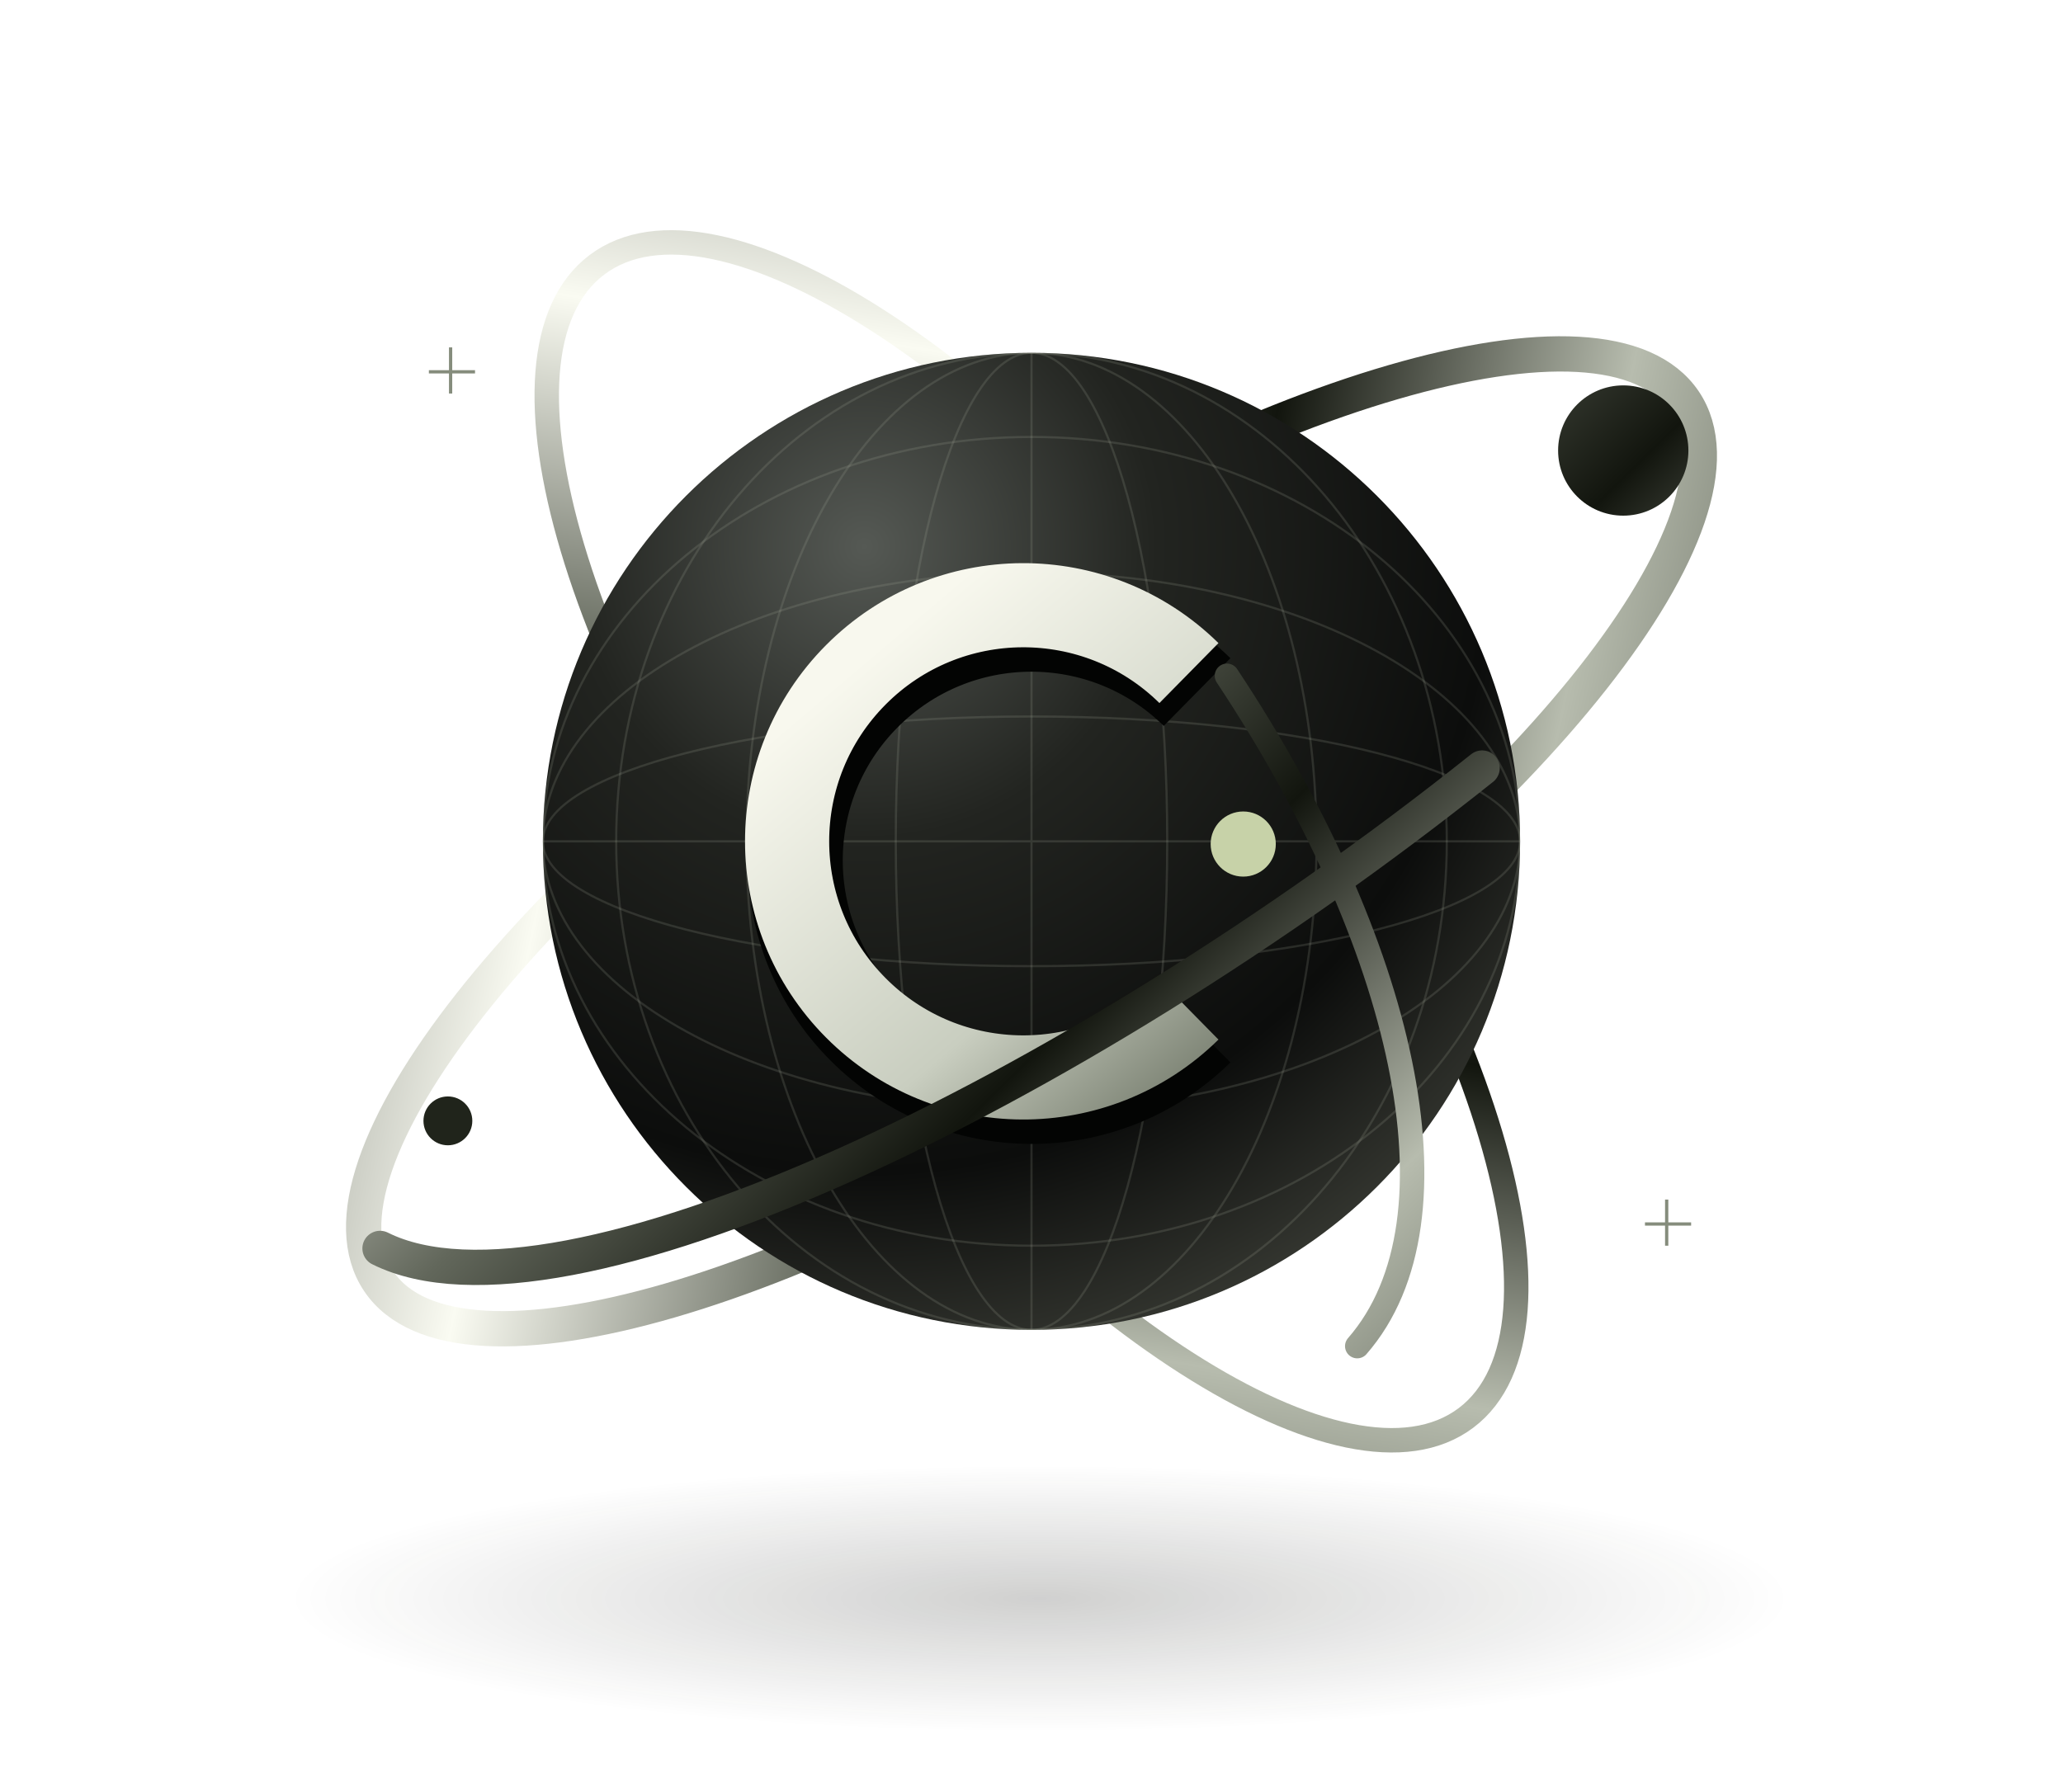
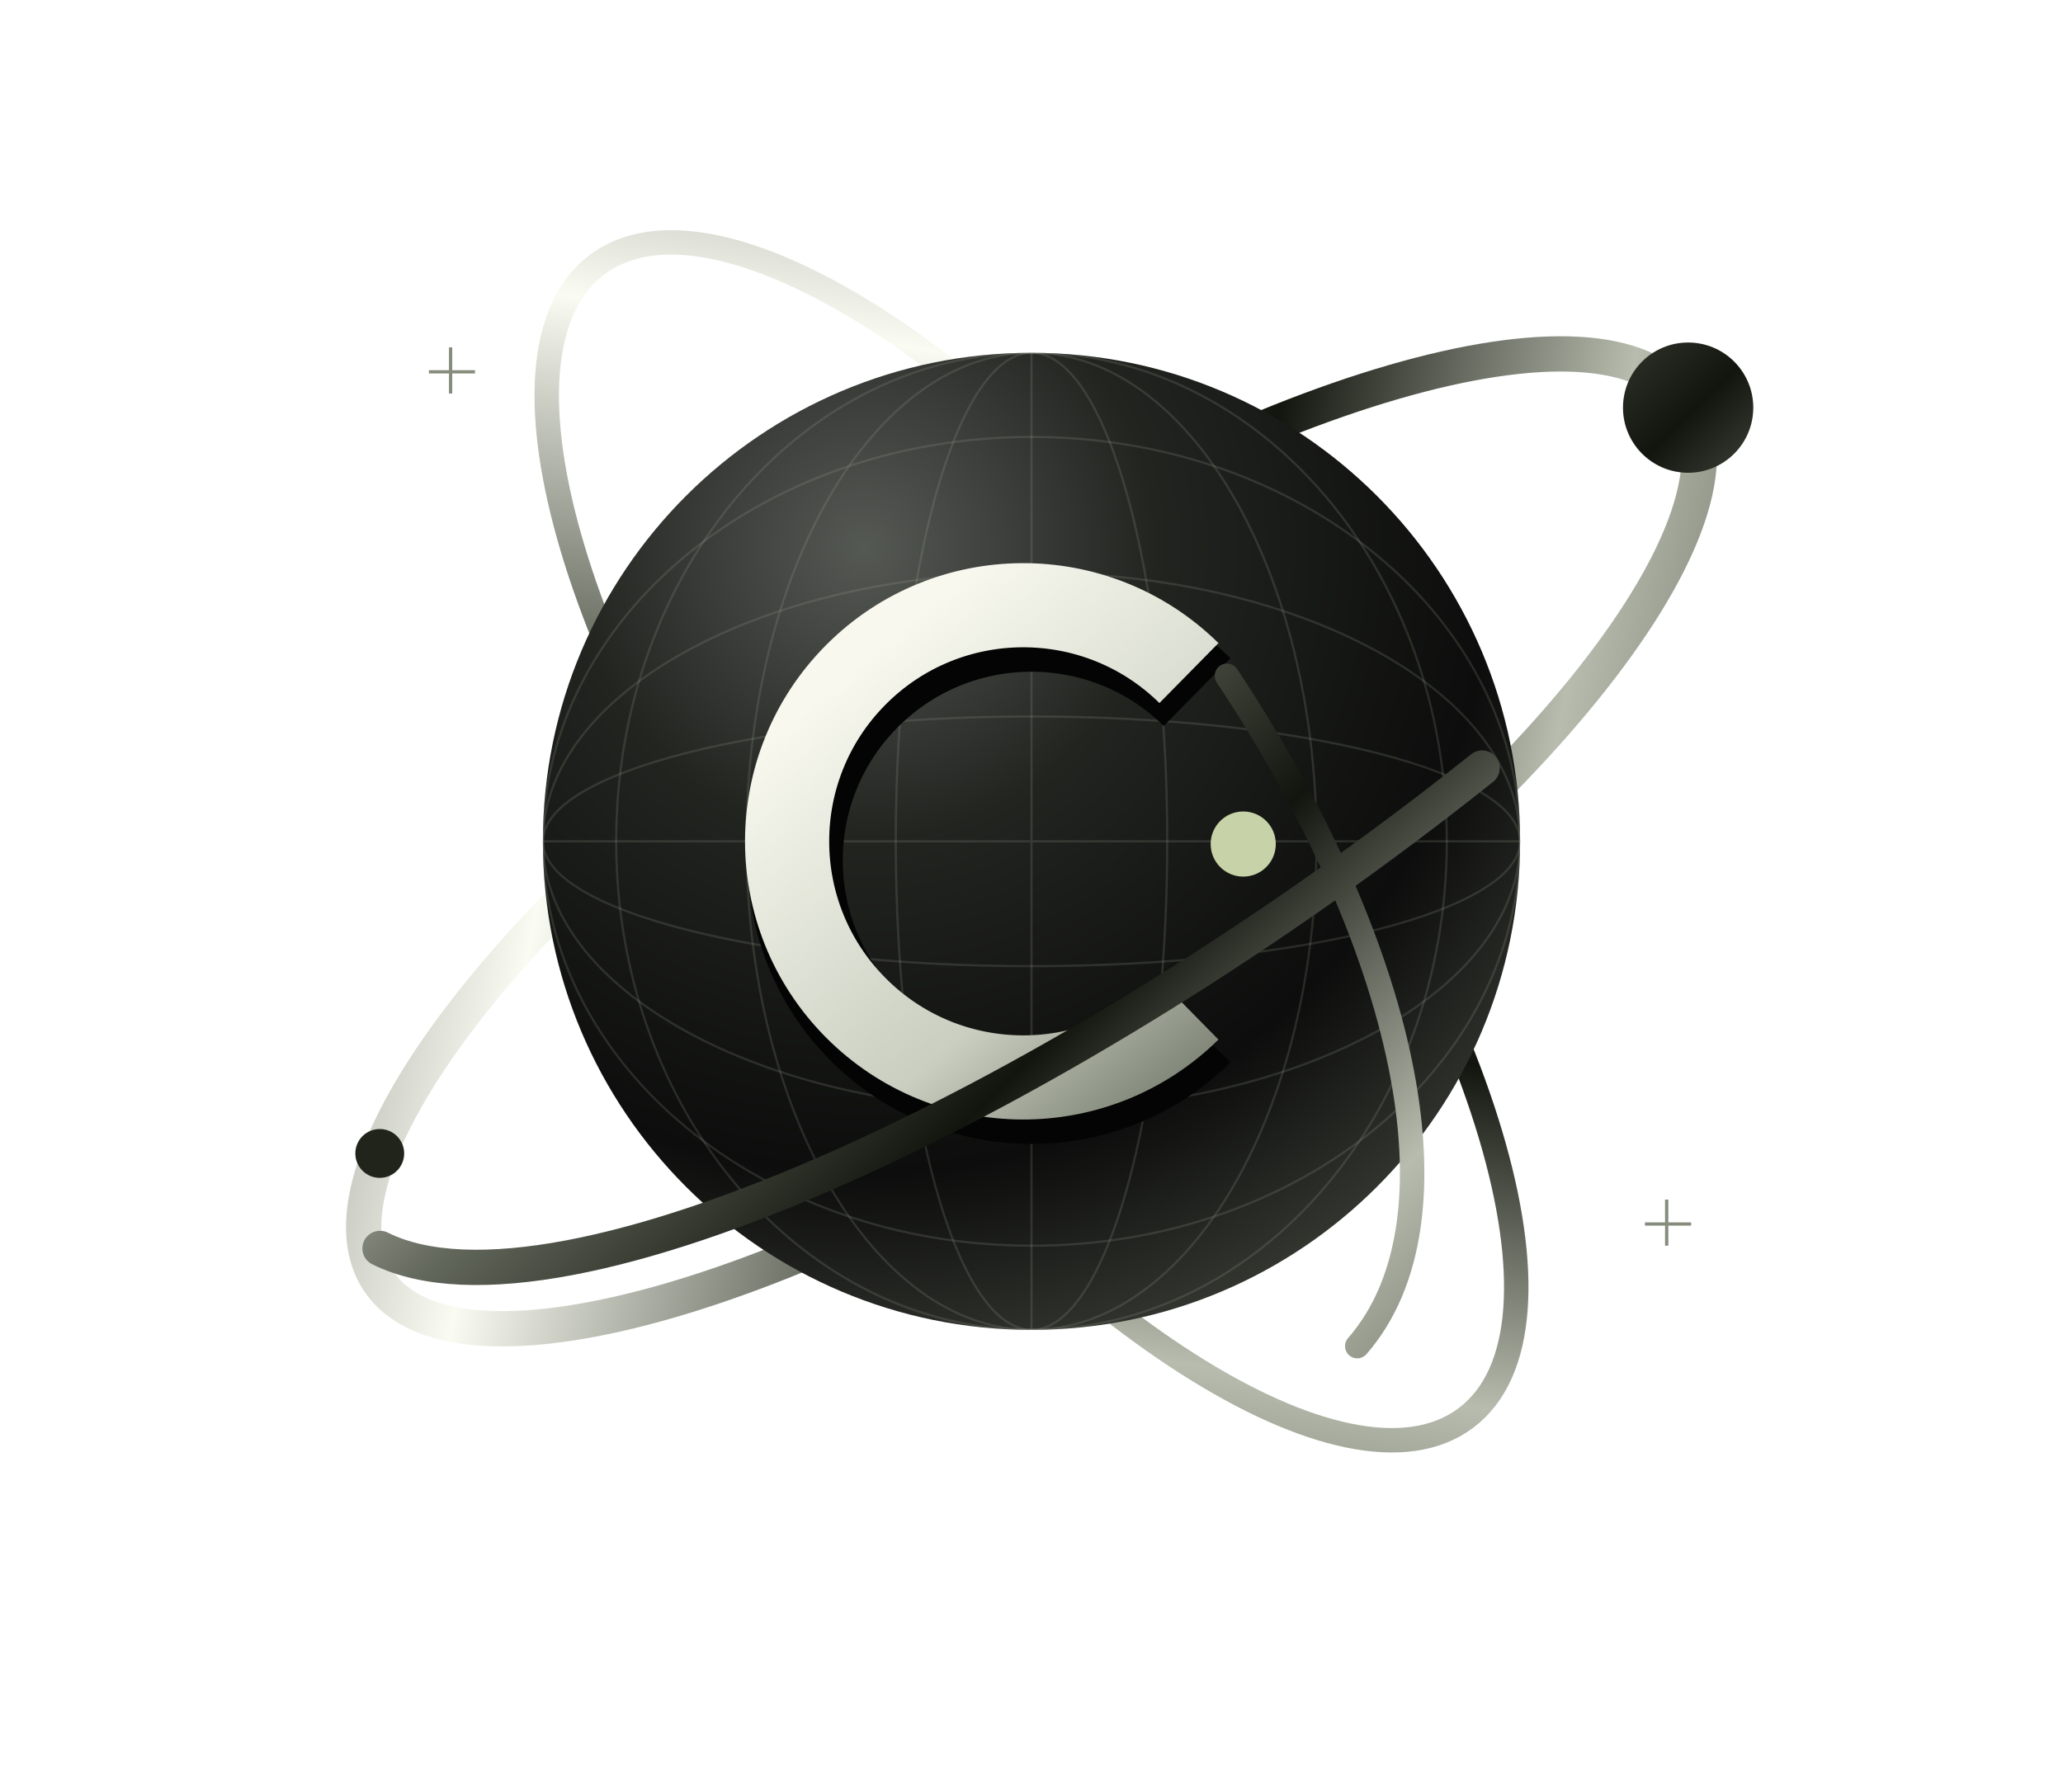
<svg xmlns="http://www.w3.org/2000/svg" viewBox="0 0 760 660" fill="none">
+   <style>
+   /* The two orbit points travel the tilted ring together, a fixed arc apart,
+      passing behind the sphere. They rest where drawn under reduced motion or
+      when the image is requested as sculpture.svg#still (motion.js does that
+      because Chrome does not pass the page's reduced-motion setting into
+      SVG images). */
+   .orbiter { transform-box: fill-box; offset-anchor: center; offset-rotate: 0deg; offset-path: path("M621.9 150.2A290 93 -34 1 1 138.1 469.8A290 93 -34 1 1 621.9 150.2Z"); offset-distance: 0%; animation: orbit 96s linear infinite; }
+   .orbiter-trail { offset-path: path("M139.9 425A290 93 -34 1 1 620.1 195A290 93 -34 1 1 139.9 425Z"); }
+   @keyframes orbit { to { offset-distance: 100%; } }
+   #still:target ~ .orbiter { animation: none; }
+   @media (prefers-reduced-motion: reduce) { .orbiter { animation: none; } }
+  </style>
  <defs>
    <radialGradient id="core" cx=".33" cy=".2" r=".85">
      <stop stop-color="#555954" />
      <stop offset=".35" stop-color="#222420" />
      <stop offset=".75" stop-color="#0c0d0c" />
      <stop offset="1" stop-color="#343630" />
    </radialGradient>
    <linearGradient id="metal" x1="140" y1="100" x2="600" y2="570" gradientUnits="userSpaceOnUse">
      <stop stop-color="#6f736a" />
      <stop offset=".22" stop-color="#fafbf2" />
      <stop offset=".42" stop-color="#62675b" />
      <stop offset=".57" stop-color="#12150e" />
      <stop offset=".76" stop-color="#b7bcae" />
      <stop offset="1" stop-color="#30352a" />
    </linearGradient>
-     <radialGradient id="shadow">
-       <stop stop-color="#151612" stop-opacity=".2" />
-       <stop offset="1" stop-color="#151612" stop-opacity="0" />
-     </radialGradient>
    <linearGradient id="letter" x1="310" y1="250" x2="450" y2="415" gradientUnits="userSpaceOnUse">
      <stop stop-color="#f8f8ee" />
      <stop offset=".6" stop-color="#c9cec0" />
      <stop offset="1" stop-color="#656c5d" />
    </linearGradient>
    <clipPath id="ball">
      <circle cx="380" cy="310" r="180" />
    </clipPath>
  </defs>
-   <ellipse cx="383" cy="589" rx="280" ry="49" fill="url(#shadow)" />
  <g stroke="url(#metal)">
    <ellipse cx="380" cy="310" rx="290" ry="93" transform="rotate(-34 380 310)" stroke-width="13" />
    <ellipse cx="380" cy="310" rx="266" ry="99" transform="rotate(53 380 310)" stroke-width="9" />
  </g>
+   <g id="still" />
+   <circle class="orbiter" cx="621.9" cy="150.2" r="24" fill="url(#metal)" />
+   <circle class="orbiter orbiter-trail" cx="139.9" cy="425" r="9" fill="#20241b" />
  <circle cx="380" cy="310" r="180" fill="url(#core)" />
  <g clip-path="url(#ball)" stroke="#a7b09d" stroke-opacity=".18" stroke-width=".8">
    <ellipse cx="380" cy="310" rx="50" ry="180" />
    <ellipse cx="380" cy="310" rx="105" ry="180" />
    <ellipse cx="380" cy="310" rx="153" ry="180" />
    <ellipse cx="380" cy="310" rx="180" ry="46" />
    <ellipse cx="380" cy="310" rx="180" ry="99" />
    <ellipse cx="380" cy="310" rx="180" ry="149" />
    <path d="M200 310h360M380 130v360" />
  </g>
  <path d="M438 248a87 87 0 1 0 0 124" stroke="#030403" stroke-width="35" transform="translate(3 7)" />
  <path d="M438 248a87 87 0 1 0 0 124" stroke="url(#letter)" stroke-width="31" />
  <circle cx="458" cy="311" r="12" fill="#c7d2a8" />
  <path d="M140 460C206 493 393 405 546 283" stroke="url(#metal)" stroke-width="13" stroke-linecap="round" />
  <path d="M500 496c41-47 17-149-48-247" stroke="url(#metal)" stroke-width="9" stroke-linecap="round" />
-   <circle cx="598" cy="166" r="24" fill="url(#metal)" />
-   <circle cx="165" cy="413" r="9" fill="#20241b" />
  <path d="M166 128v17m-8-8h17M614 442v17m-8-8h17" stroke="#858c7c" stroke-width="1.2" />
</svg>
